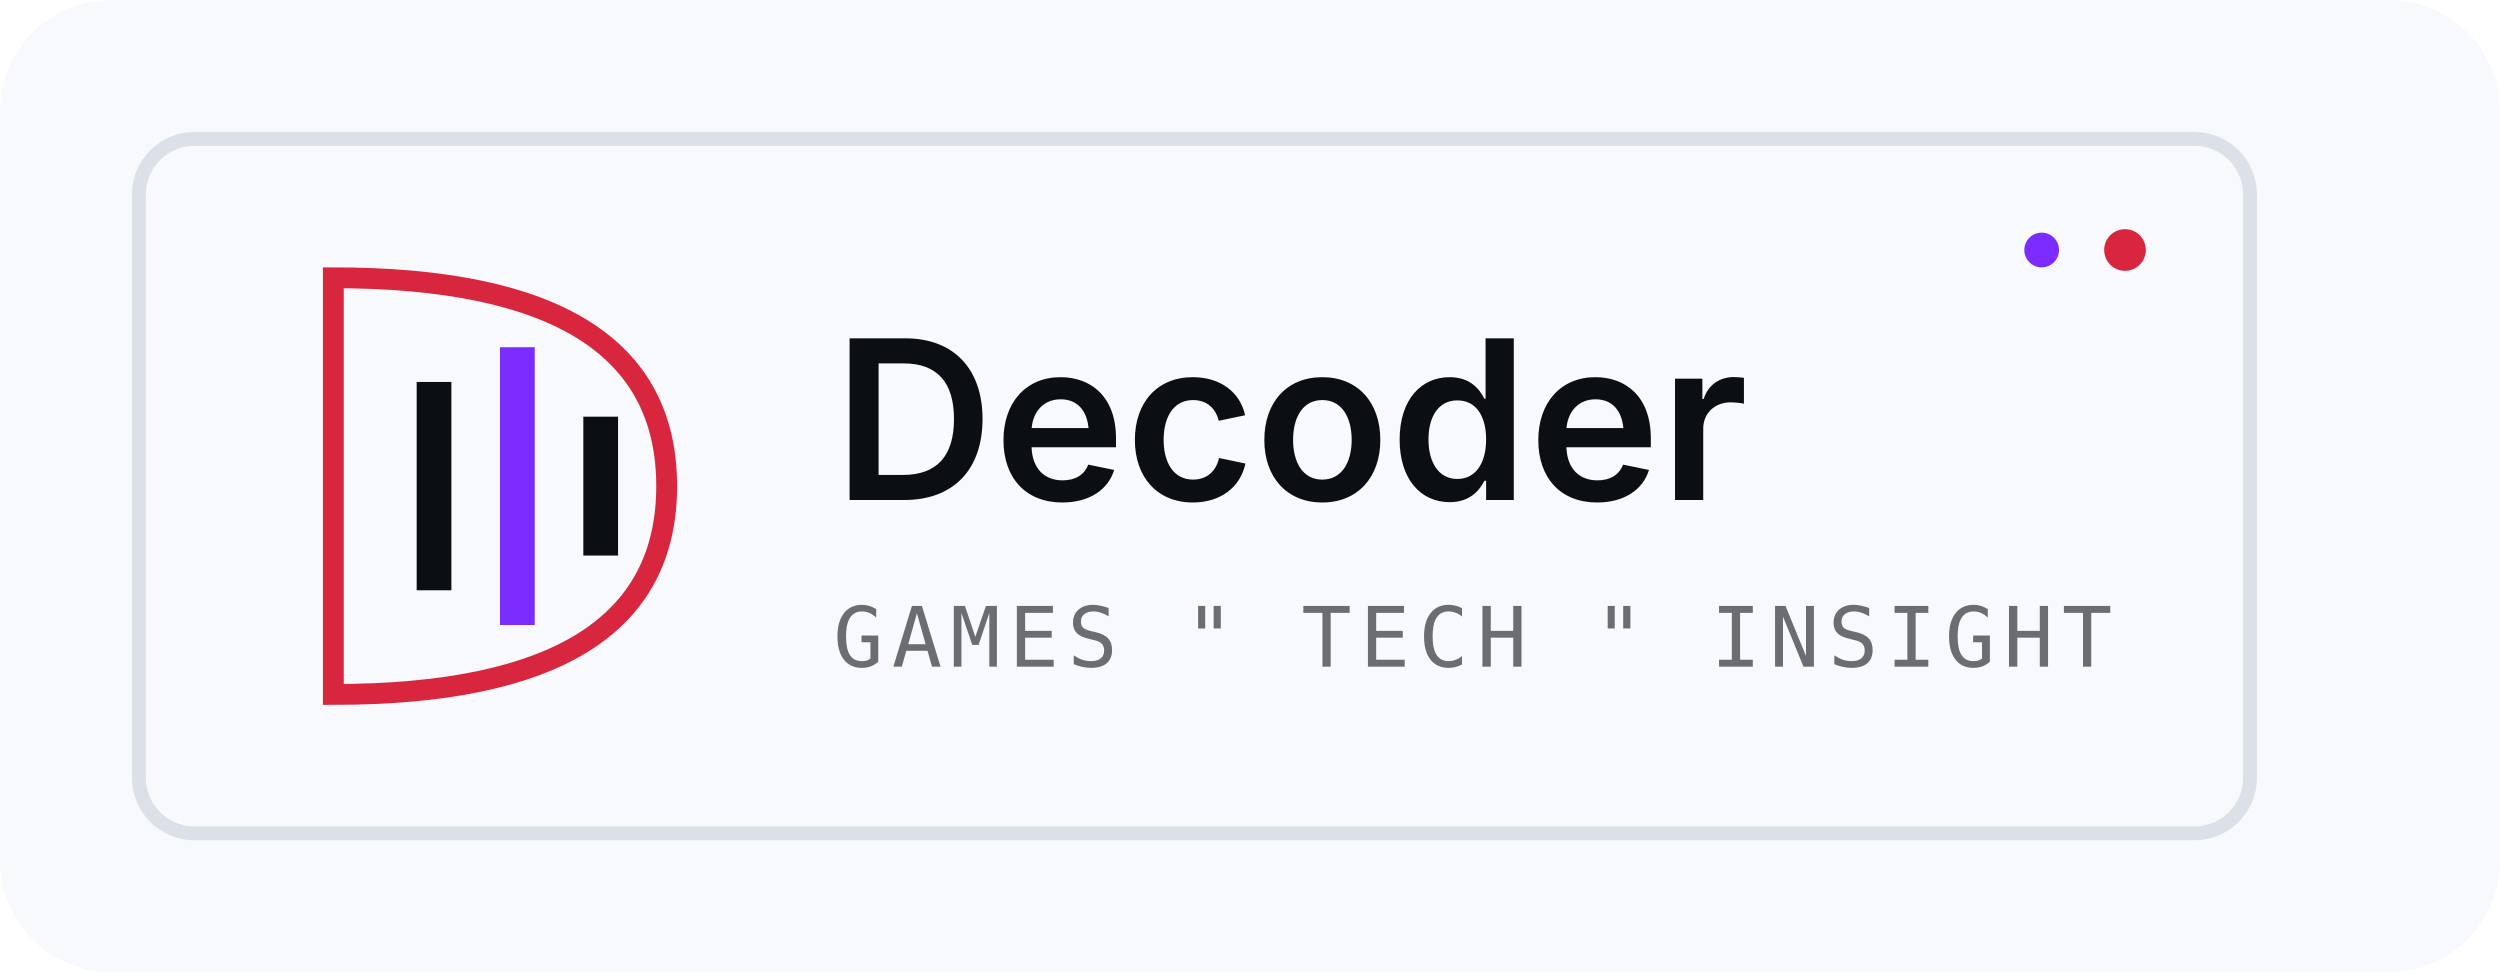
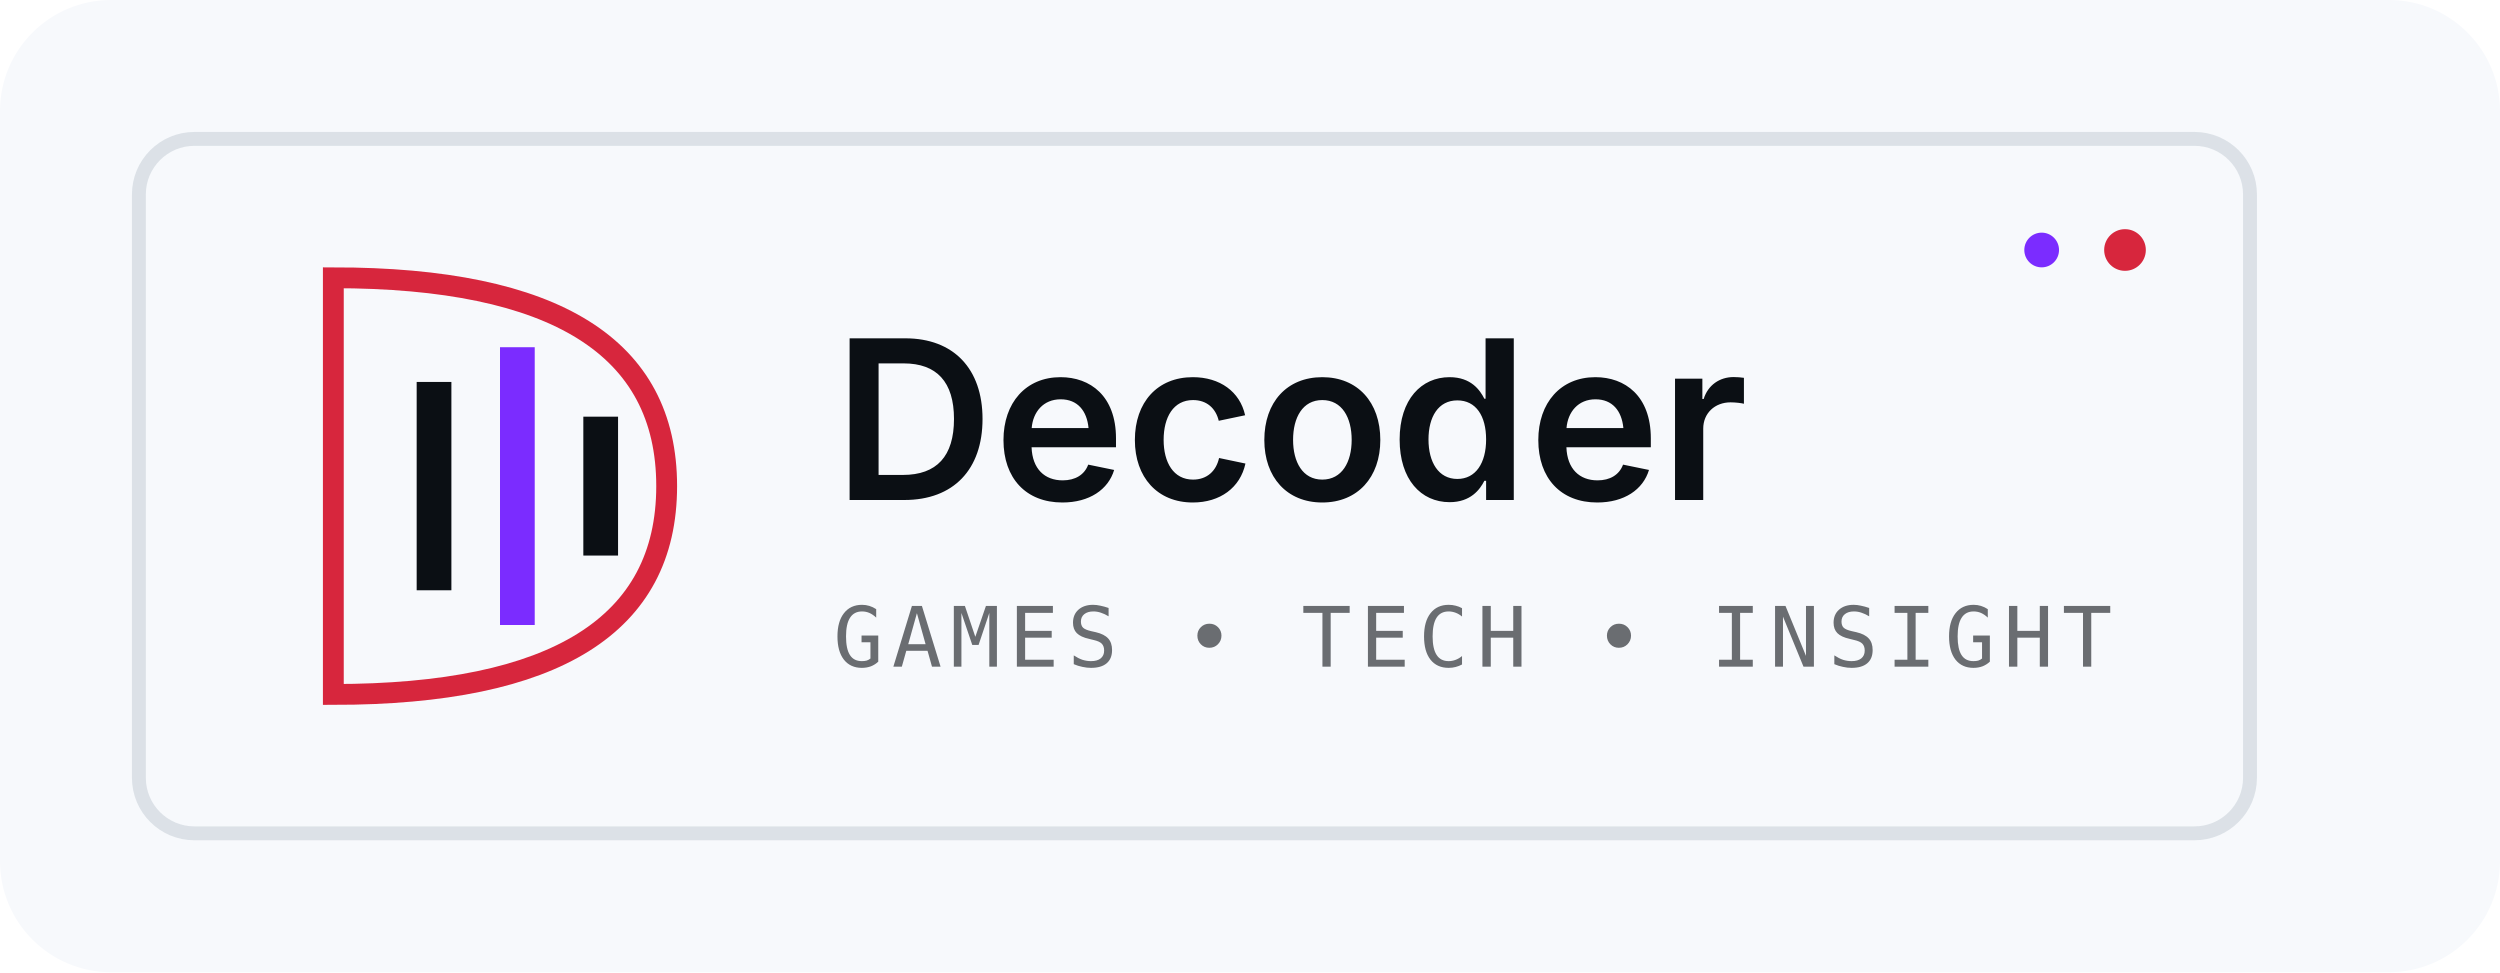
<svg xmlns="http://www.w3.org/2000/svg" width="360" height="140" viewBox="0 0 360 140" fill="none">
  <rect width="360" height="140" rx="16" fill="#F7F9FC" />
  <rect x="20" y="20" width="304" height="100" rx="8" stroke="#D0D7DE" stroke-width="2" opacity="0.7" />
  <circle cx="294" cy="36" r="2.5" fill="#7B2CFF" />
  <circle cx="306" cy="36" r="3" fill="#D7263D" />
  <path d="M48 40 Q96 40 96 70 Q96 100 48 100 L48 40 Z" stroke="#D7263D" stroke-width="3" fill="none" />
  <rect x="60" y="55" width="5" height="30" fill="#0B0F14" />
  <rect x="72" y="50" width="5" height="40" fill="#7B2CFF" />
  <rect x="84" y="60" width="5" height="20" fill="#0B0F14" />
  <text x="120" y="72" fill="#0B0F14" font-family="Inter, system-ui, sans-serif" font-size="32" font-weight="600">
    Decoder
  </text>
  <text x="120" y="96" fill="#0B0F14" opacity="0.6" font-family="JetBrains Mono, monospace" font-size="12" letter-spacing="1.2">
-     GAMES " TECH " INSIGHT
+     GAMES • TECH • INSIGHT
  </text>
</svg>
